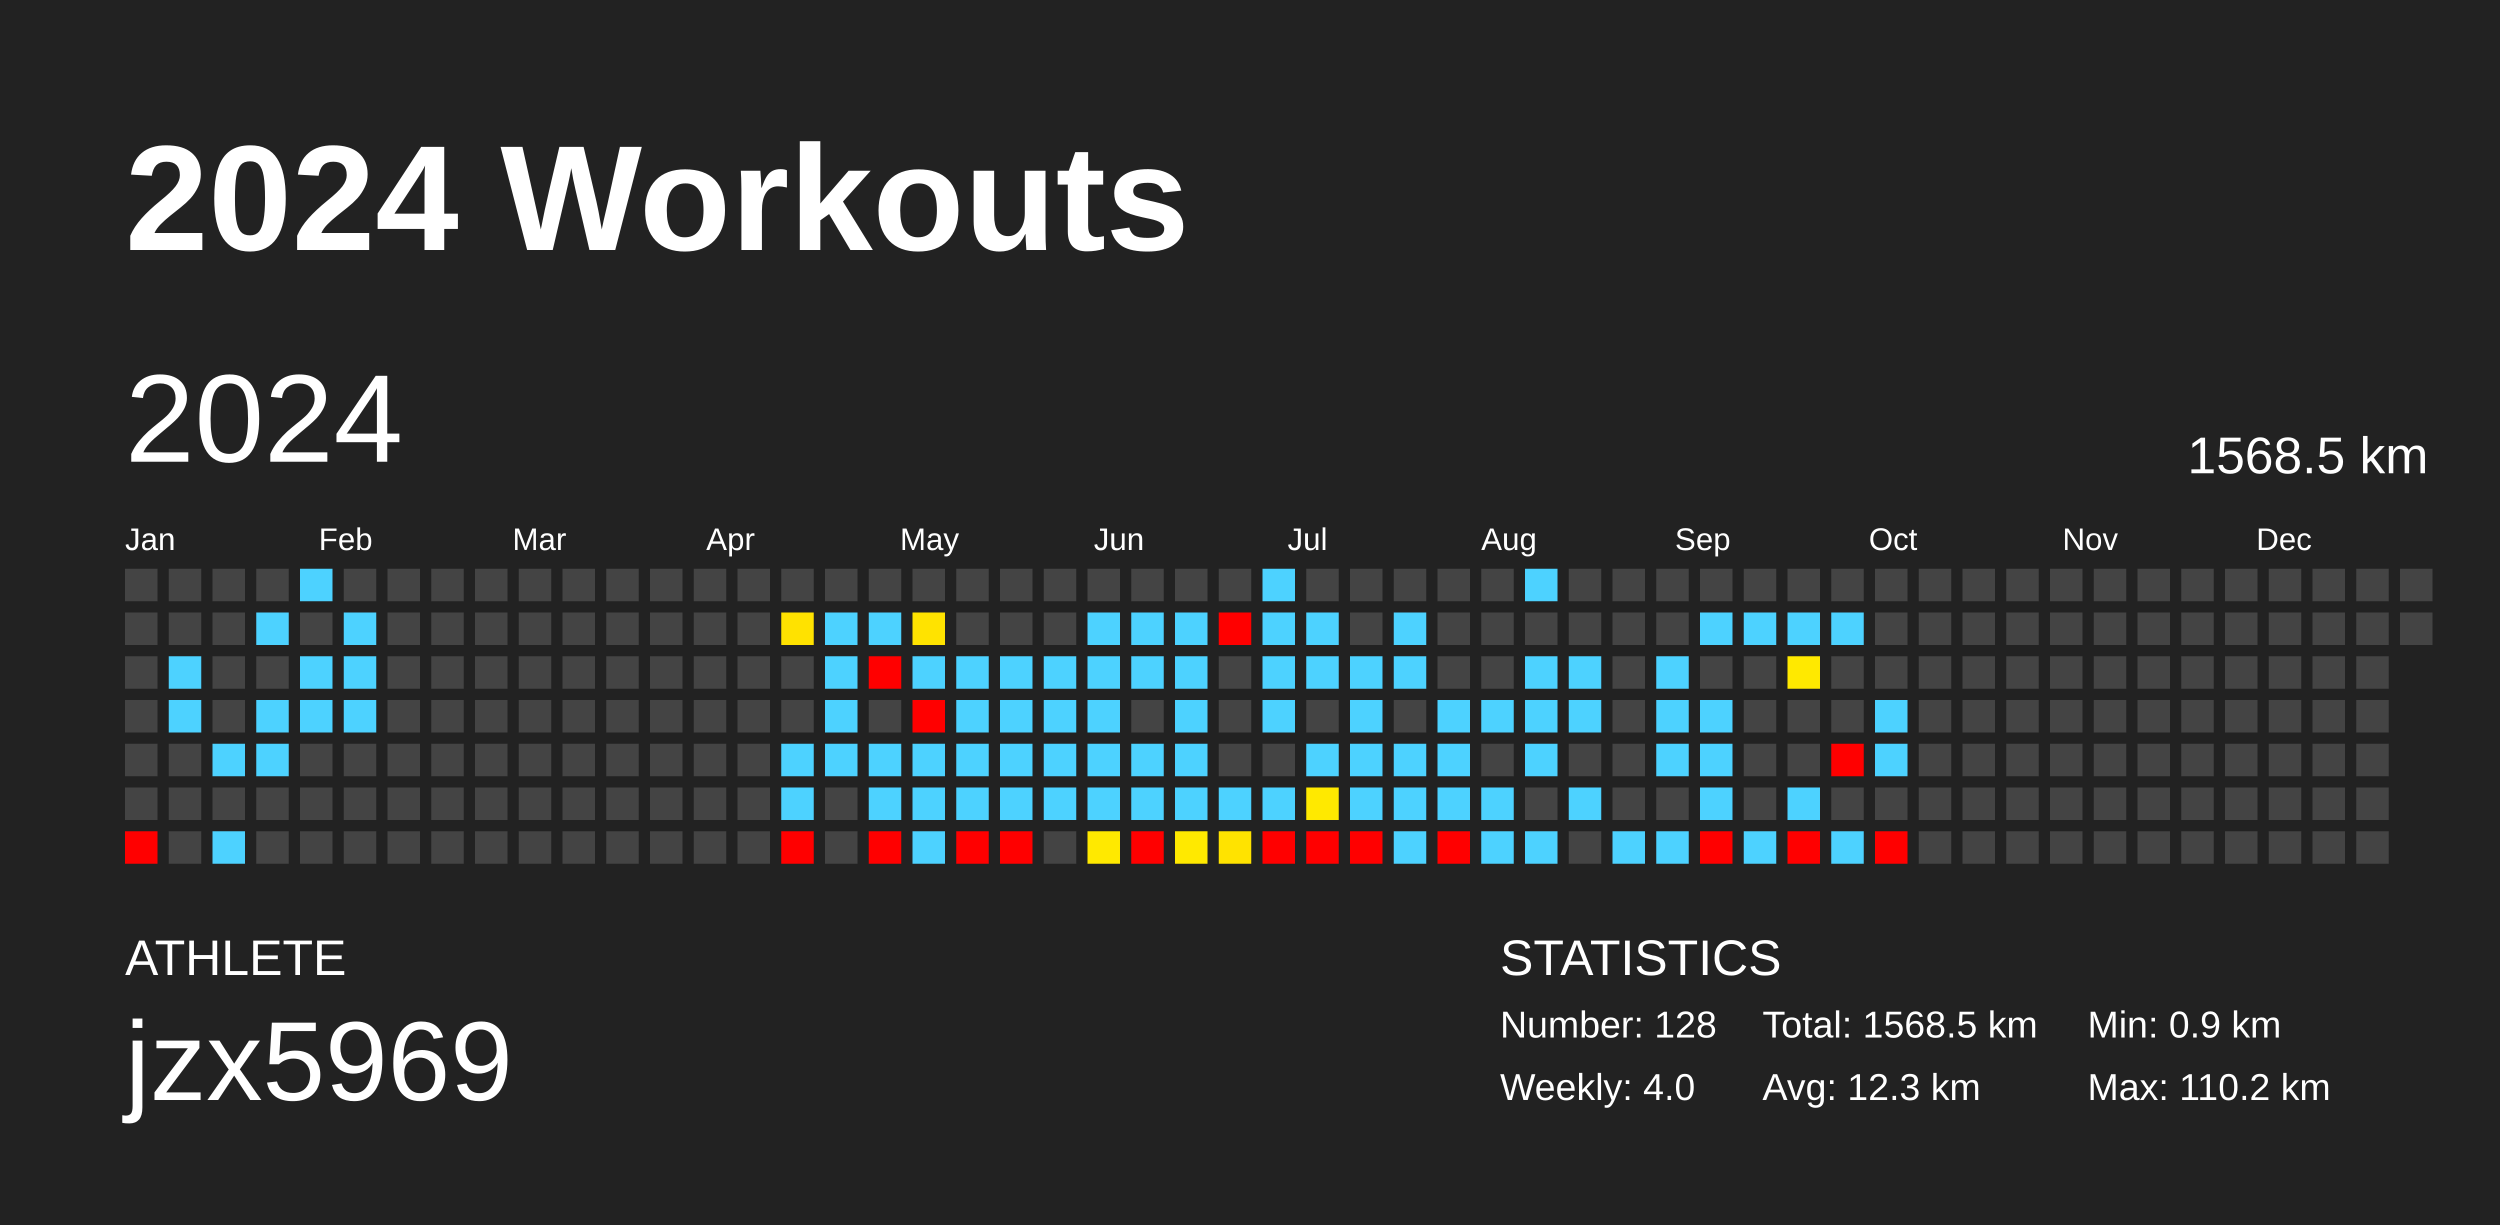
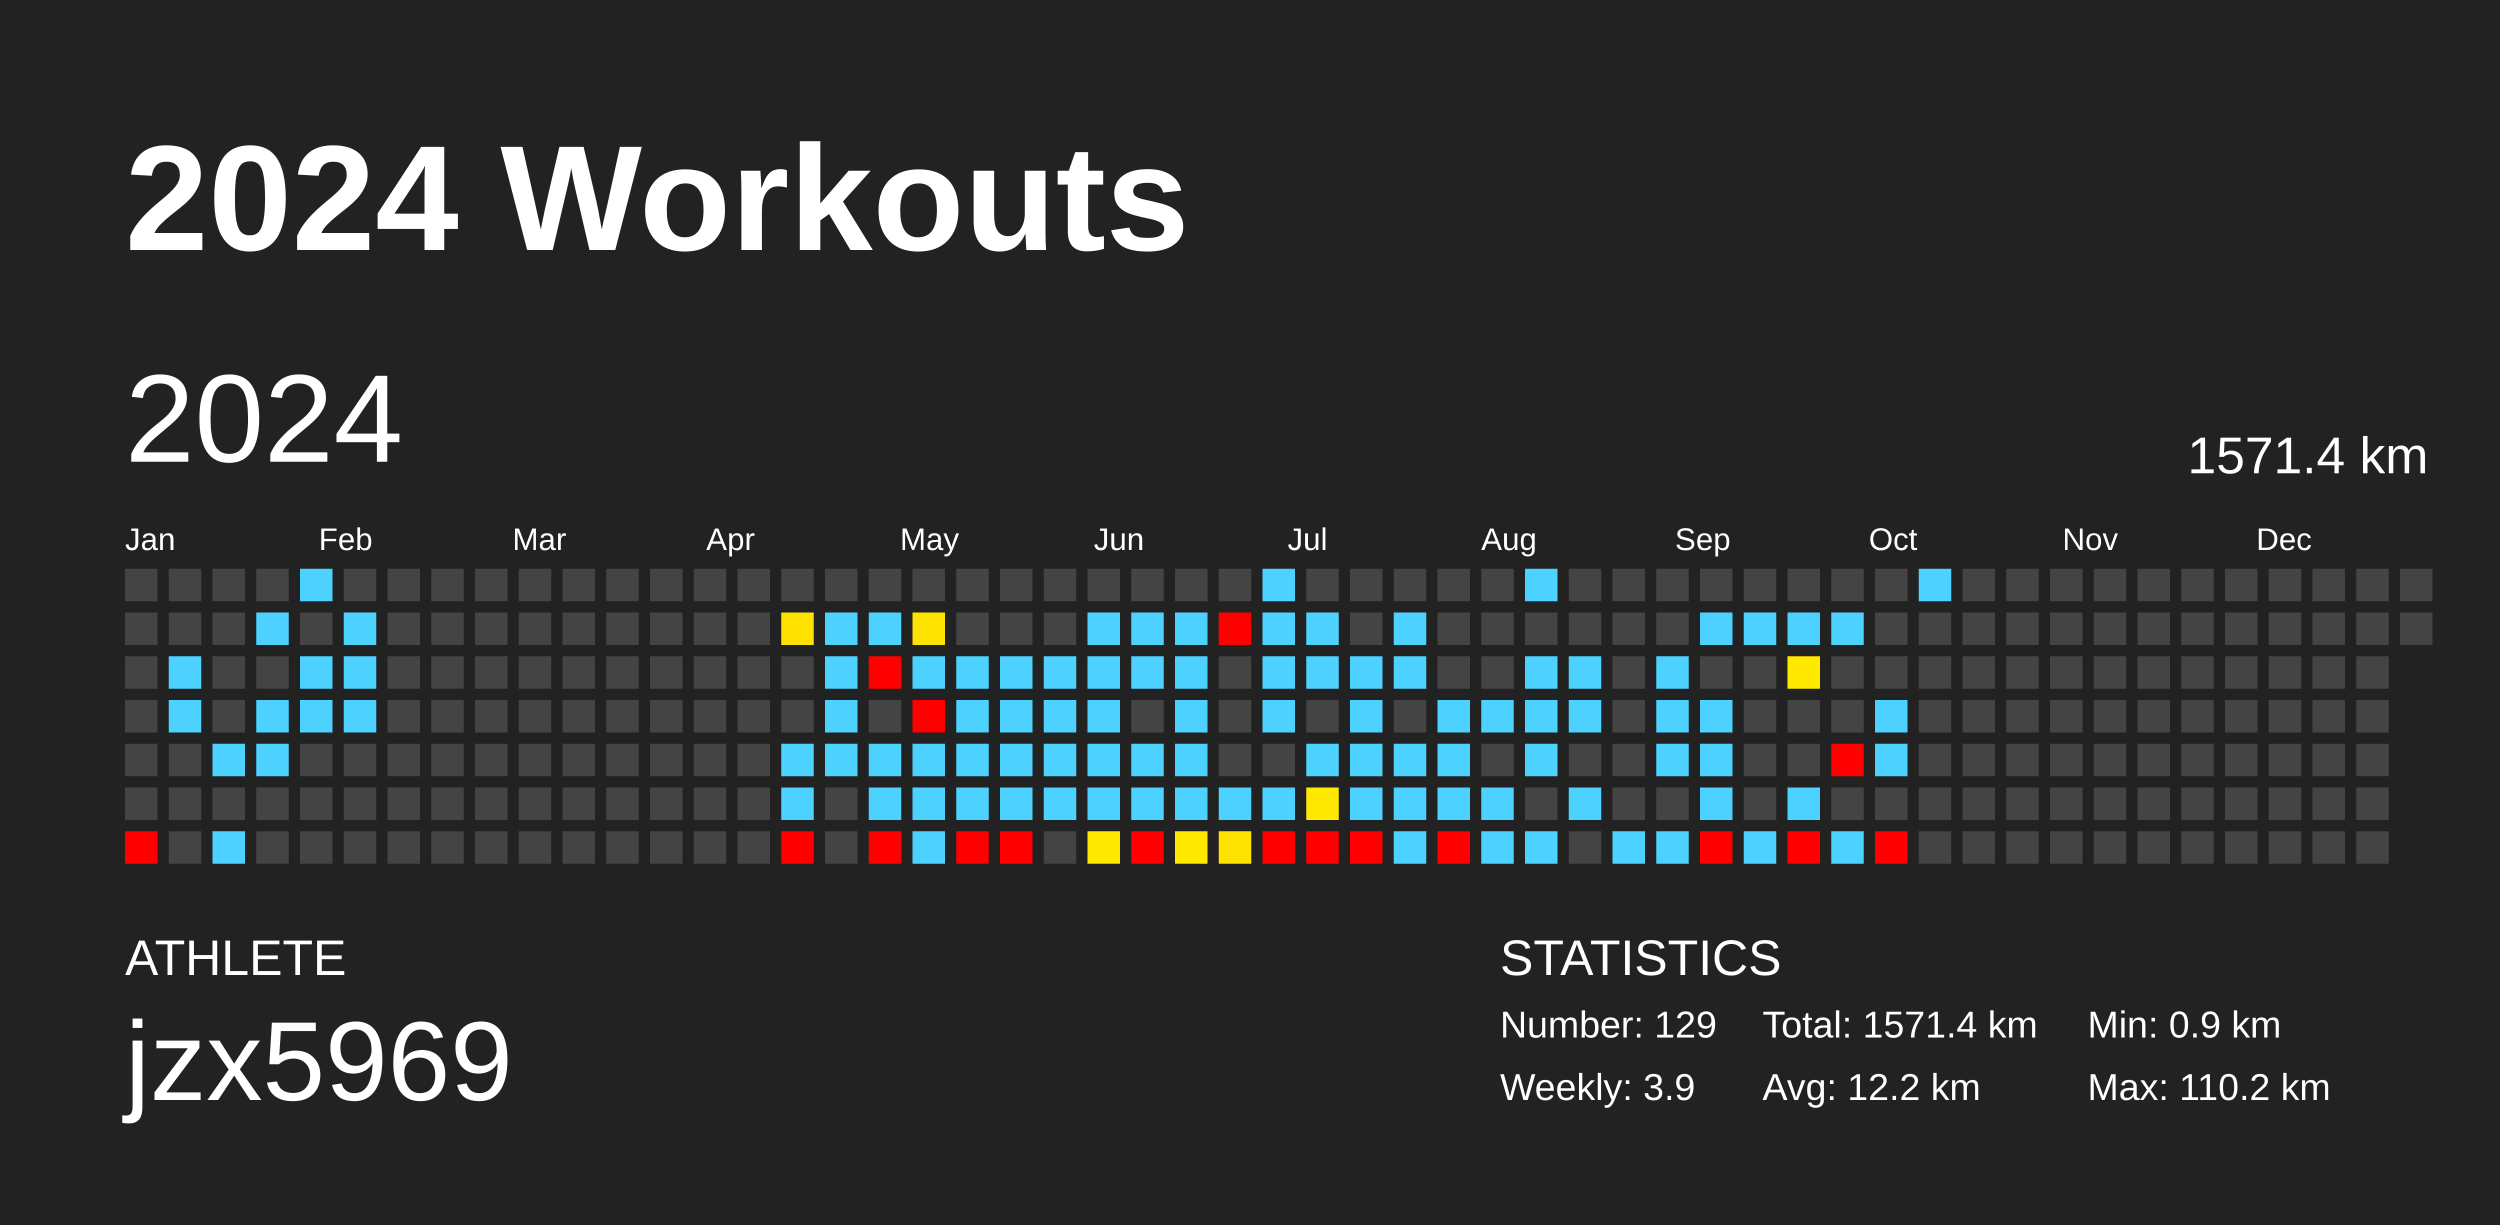
<svg xmlns="http://www.w3.org/2000/svg" baseProfile="full" height="98mm" version="1.1" viewBox="0,0,200,98" width="200mm">
  <defs />
  <rect fill="#222222" height="98" width="200" x="0" y="0" />
  <text fill="#FFFFFF" style="font-size:12px; font-family:Arial; font-weight:bold;" x="10" y="20">2024 Workouts</text>
  <text fill="#FFFFFF" style="font-size:4px; font-family:Arial" x="10" y="78">ATHLETE</text>
  <text fill="#FFFFFF" style="font-size:9px; font-family:Arial" x="10" y="88">jzx5969</text>
  <text fill="#FFFFFF" style="font-size:4px; font-family:Arial" x="120" y="78">STATISTICS</text>
-   <text fill="#FFFFFF" style="font-size:3px; font-family:Arial" x="120" y="83">Number: 128</text>
-   <text fill="#FFFFFF" style="font-size:3px; font-family:Arial" x="120" y="88">Weekly: 4.0</text>
-   <text fill="#FFFFFF" style="font-size:3px; font-family:Arial" x="141" y="83">Total: 1568.5 km</text>
-   <text fill="#FFFFFF" style="font-size:3px; font-family:Arial" x="141" y="88">Avg: 12.3 km</text>
+   <text fill="#FFFFFF" style="font-size:3px; font-family:Arial" x="120" y="83">Number: 129</text>
+   <text fill="#FFFFFF" style="font-size:3px; font-family:Arial" x="120" y="88">Weekly: 3.9</text>
+   <text fill="#FFFFFF" style="font-size:3px; font-family:Arial" x="141" y="83">Total: 1571.4 km</text>
+   <text fill="#FFFFFF" style="font-size:3px; font-family:Arial" x="141" y="88">Avg: 12.2 km</text>
  <text fill="#FFFFFF" style="font-size:3px; font-family:Arial" x="167" y="83">Min: 0.9 km</text>
  <text fill="#FFFFFF" style="font-size:3px; font-family:Arial" x="167" y="88">Max: 110.2 km</text>
  <text dominant-baseline="hanging" fill="#FFFFFF" style="font-size:10.0px; font-family:Arial;" x="10" y="30">2024</text>
-   <text dominant-baseline="hanging" fill="#FFFFFF" style="font-size:4.125px; font-family:Arial;" x="175" y="35">1568.5 km</text>
+   <text dominant-baseline="hanging" fill="#FFFFFF" style="font-size:4.125px; font-family:Arial;" x="175" y="35">1571.4 km</text>
  <text fill="#FFFFFF" style="font-size:2.5px; font-family:Arial" x="10.0" y="44">Jan</text>
  <text fill="#FFFFFF" style="font-size:2.5px; font-family:Arial" x="25.5" y="44">Feb</text>
  <text fill="#FFFFFF" style="font-size:2.5px; font-family:Arial" x="41.0" y="44">Mar</text>
  <text fill="#FFFFFF" style="font-size:2.5px; font-family:Arial" x="56.5" y="44">Apr</text>
  <text fill="#FFFFFF" style="font-size:2.5px; font-family:Arial" x="72.0" y="44">May</text>
  <text fill="#FFFFFF" style="font-size:2.5px; font-family:Arial" x="87.5" y="44">Jun</text>
  <text fill="#FFFFFF" style="font-size:2.5px; font-family:Arial" x="103.0" y="44">Jul</text>
  <text fill="#FFFFFF" style="font-size:2.5px; font-family:Arial" x="118.5" y="44">Aug</text>
  <text fill="#FFFFFF" style="font-size:2.5px; font-family:Arial" x="134.0" y="44">Sep</text>
  <text fill="#FFFFFF" style="font-size:2.5px; font-family:Arial" x="149.5" y="44">Oct</text>
  <text fill="#FFFFFF" style="font-size:2.5px; font-family:Arial" x="165.0" y="44">Nov</text>
  <text fill="#FFFFFF" style="font-size:2.5px; font-family:Arial" x="180.5" y="44">Dec</text>
  <rect fill="#444444" height="2.6" width="2.6" x="10.0" y="45.5" />
  <rect fill="#444444" height="2.6" width="2.6" x="10.0" y="49.0" />
  <rect fill="#444444" height="2.6" width="2.6" x="10.0" y="52.5" />
  <rect fill="#444444" height="2.6" width="2.6" x="10.0" y="56.0" />
  <rect fill="#444444" height="2.6" width="2.6" x="10.0" y="59.5" />
  <rect fill="#444444" height="2.6" width="2.6" x="10.0" y="63.0" />
  <rect fill="red" height="2.6" width="2.6" x="10.0" y="66.5" />
  <rect fill="#444444" height="2.6" width="2.6" x="13.5" y="45.5" />
  <rect fill="#444444" height="2.6" width="2.6" x="13.5" y="49.0" />
  <rect fill="#4dd2ff" height="2.6" width="2.6" x="13.5" y="52.5" />
  <rect fill="#4dd2ff" height="2.6" width="2.6" x="13.5" y="56.0" />
  <rect fill="#444444" height="2.6" width="2.6" x="13.5" y="59.5" />
  <rect fill="#444444" height="2.6" width="2.6" x="13.5" y="63.0" />
  <rect fill="#444444" height="2.6" width="2.6" x="13.5" y="66.5" />
  <rect fill="#444444" height="2.6" width="2.6" x="17.0" y="45.5" />
  <rect fill="#444444" height="2.6" width="2.6" x="17.0" y="49.0" />
  <rect fill="#444444" height="2.6" width="2.6" x="17.0" y="52.5" />
  <rect fill="#444444" height="2.6" width="2.6" x="17.0" y="56.0" />
  <rect fill="#4dd2ff" height="2.6" width="2.6" x="17.0" y="59.5" />
  <rect fill="#444444" height="2.6" width="2.6" x="17.0" y="63.0" />
  <rect fill="#4dd2ff" height="2.6" width="2.6" x="17.0" y="66.5" />
  <rect fill="#444444" height="2.6" width="2.6" x="20.5" y="45.5" />
  <rect fill="#4dd2ff" height="2.6" width="2.6" x="20.5" y="49.0" />
  <rect fill="#444444" height="2.6" width="2.6" x="20.5" y="52.5" />
  <rect fill="#4dd2ff" height="2.6" width="2.6" x="20.5" y="56.0" />
  <rect fill="#4dd2ff" height="2.6" width="2.6" x="20.5" y="59.5" />
  <rect fill="#444444" height="2.6" width="2.6" x="20.5" y="63.0" />
  <rect fill="#444444" height="2.6" width="2.6" x="20.5" y="66.5" />
  <rect fill="#4dd2ff" height="2.6" width="2.6" x="24.0" y="45.5" />
  <rect fill="#444444" height="2.6" width="2.6" x="24.0" y="49.0" />
  <rect fill="#4dd2ff" height="2.6" width="2.6" x="24.0" y="52.5" />
  <rect fill="#4dd2ff" height="2.6" width="2.6" x="24.0" y="56.0" />
  <rect fill="#444444" height="2.6" width="2.6" x="24.0" y="59.5" />
  <rect fill="#444444" height="2.6" width="2.6" x="24.0" y="63.0" />
  <rect fill="#444444" height="2.6" width="2.6" x="24.0" y="66.5" />
  <rect fill="#444444" height="2.6" width="2.6" x="27.5" y="45.5" />
  <rect fill="#4dd2ff" height="2.6" width="2.6" x="27.5" y="49.0" />
  <rect fill="#4dd2ff" height="2.6" width="2.6" x="27.5" y="52.5" />
  <rect fill="#4dd2ff" height="2.6" width="2.6" x="27.5" y="56.0" />
  <rect fill="#444444" height="2.6" width="2.6" x="27.5" y="59.5" />
  <rect fill="#444444" height="2.6" width="2.6" x="27.5" y="63.0" />
  <rect fill="#444444" height="2.6" width="2.6" x="27.5" y="66.5" />
  <rect fill="#444444" height="2.6" width="2.6" x="31.0" y="45.5" />
  <rect fill="#444444" height="2.6" width="2.6" x="31.0" y="49.0" />
  <rect fill="#444444" height="2.6" width="2.6" x="31.0" y="52.5" />
  <rect fill="#444444" height="2.6" width="2.6" x="31.0" y="56.0" />
  <rect fill="#444444" height="2.6" width="2.6" x="31.0" y="59.5" />
  <rect fill="#444444" height="2.6" width="2.6" x="31.0" y="63.0" />
  <rect fill="#444444" height="2.6" width="2.6" x="31.0" y="66.5" />
  <rect fill="#444444" height="2.6" width="2.6" x="34.5" y="45.5" />
  <rect fill="#444444" height="2.6" width="2.6" x="34.5" y="49.0" />
  <rect fill="#444444" height="2.6" width="2.6" x="34.5" y="52.5" />
  <rect fill="#444444" height="2.6" width="2.6" x="34.5" y="56.0" />
  <rect fill="#444444" height="2.6" width="2.6" x="34.5" y="59.5" />
  <rect fill="#444444" height="2.6" width="2.6" x="34.5" y="63.0" />
  <rect fill="#444444" height="2.6" width="2.6" x="34.5" y="66.5" />
  <rect fill="#444444" height="2.6" width="2.6" x="38.0" y="45.5" />
  <rect fill="#444444" height="2.6" width="2.6" x="38.0" y="49.0" />
  <rect fill="#444444" height="2.6" width="2.6" x="38.0" y="52.5" />
  <rect fill="#444444" height="2.6" width="2.6" x="38.0" y="56.0" />
  <rect fill="#444444" height="2.6" width="2.6" x="38.0" y="59.5" />
  <rect fill="#444444" height="2.6" width="2.6" x="38.0" y="63.0" />
  <rect fill="#444444" height="2.6" width="2.6" x="38.0" y="66.5" />
  <rect fill="#444444" height="2.6" width="2.6" x="41.5" y="45.5" />
  <rect fill="#444444" height="2.6" width="2.6" x="41.5" y="49.0" />
  <rect fill="#444444" height="2.6" width="2.6" x="41.5" y="52.5" />
  <rect fill="#444444" height="2.6" width="2.6" x="41.5" y="56.0" />
  <rect fill="#444444" height="2.6" width="2.6" x="41.5" y="59.5" />
  <rect fill="#444444" height="2.6" width="2.6" x="41.5" y="63.0" />
  <rect fill="#444444" height="2.6" width="2.6" x="41.5" y="66.5" />
  <rect fill="#444444" height="2.6" width="2.6" x="45.0" y="45.5" />
  <rect fill="#444444" height="2.6" width="2.6" x="45.0" y="49.0" />
  <rect fill="#444444" height="2.6" width="2.6" x="45.0" y="52.5" />
  <rect fill="#444444" height="2.6" width="2.6" x="45.0" y="56.0" />
  <rect fill="#444444" height="2.6" width="2.6" x="45.0" y="59.5" />
  <rect fill="#444444" height="2.6" width="2.6" x="45.0" y="63.0" />
  <rect fill="#444444" height="2.6" width="2.6" x="45.0" y="66.5" />
  <rect fill="#444444" height="2.6" width="2.6" x="48.5" y="45.5" />
  <rect fill="#444444" height="2.6" width="2.6" x="48.5" y="49.0" />
  <rect fill="#444444" height="2.6" width="2.6" x="48.5" y="52.5" />
  <rect fill="#444444" height="2.6" width="2.6" x="48.5" y="56.0" />
  <rect fill="#444444" height="2.6" width="2.6" x="48.5" y="59.5" />
  <rect fill="#444444" height="2.6" width="2.6" x="48.5" y="63.0" />
  <rect fill="#444444" height="2.6" width="2.6" x="48.5" y="66.5" />
  <rect fill="#444444" height="2.6" width="2.6" x="52.0" y="45.5" />
  <rect fill="#444444" height="2.6" width="2.6" x="52.0" y="49.0" />
  <rect fill="#444444" height="2.6" width="2.6" x="52.0" y="52.5" />
  <rect fill="#444444" height="2.6" width="2.6" x="52.0" y="56.0" />
  <rect fill="#444444" height="2.6" width="2.6" x="52.0" y="59.5" />
  <rect fill="#444444" height="2.6" width="2.6" x="52.0" y="63.0" />
  <rect fill="#444444" height="2.6" width="2.6" x="52.0" y="66.5" />
  <rect fill="#444444" height="2.6" width="2.6" x="55.5" y="45.5" />
  <rect fill="#444444" height="2.6" width="2.6" x="55.5" y="49.0" />
  <rect fill="#444444" height="2.6" width="2.6" x="55.5" y="52.5" />
  <rect fill="#444444" height="2.6" width="2.6" x="55.5" y="56.0" />
  <rect fill="#444444" height="2.6" width="2.6" x="55.5" y="59.5" />
  <rect fill="#444444" height="2.6" width="2.6" x="55.5" y="63.0" />
  <rect fill="#444444" height="2.6" width="2.6" x="55.5" y="66.5" />
  <rect fill="#444444" height="2.6" width="2.6" x="59.0" y="45.5" />
  <rect fill="#444444" height="2.6" width="2.6" x="59.0" y="49.0" />
  <rect fill="#444444" height="2.6" width="2.6" x="59.0" y="52.5" />
  <rect fill="#444444" height="2.6" width="2.6" x="59.0" y="56.0" />
  <rect fill="#444444" height="2.6" width="2.6" x="59.0" y="59.5" />
  <rect fill="#444444" height="2.6" width="2.6" x="59.0" y="63.0" />
  <rect fill="#444444" height="2.6" width="2.6" x="59.0" y="66.5" />
  <rect fill="#444444" height="2.6" width="2.6" x="62.5" y="45.5" />
  <rect fill="#ffe200" height="2.6" width="2.6" x="62.5" y="49.0" />
  <rect fill="#444444" height="2.6" width="2.6" x="62.5" y="52.5" />
  <rect fill="#444444" height="2.6" width="2.6" x="62.5" y="56.0" />
  <rect fill="#4dd2ff" height="2.6" width="2.6" x="62.5" y="59.5" />
  <rect fill="#4dd2ff" height="2.6" width="2.6" x="62.5" y="63.0" />
  <rect fill="red" height="2.6" width="2.6" x="62.5" y="66.5" />
  <rect fill="#444444" height="2.6" width="2.6" x="66.0" y="45.5" />
  <rect fill="#4dd2ff" height="2.6" width="2.6" x="66.0" y="49.0" />
  <rect fill="#4dd2ff" height="2.6" width="2.6" x="66.0" y="52.5" />
  <rect fill="#4dd2ff" height="2.6" width="2.6" x="66.0" y="56.0" />
  <rect fill="#4dd2ff" height="2.6" width="2.6" x="66.0" y="59.5" />
  <rect fill="#444444" height="2.6" width="2.6" x="66.0" y="63.0" />
  <rect fill="#444444" height="2.6" width="2.6" x="66.0" y="66.5" />
  <rect fill="#444444" height="2.6" width="2.6" x="69.5" y="45.5" />
  <rect fill="#4dd2ff" height="2.6" width="2.6" x="69.5" y="49.0" />
  <rect fill="red" height="2.6" width="2.6" x="69.5" y="52.5" />
  <rect fill="#444444" height="2.6" width="2.6" x="69.5" y="56.0" />
  <rect fill="#4dd2ff" height="2.6" width="2.6" x="69.5" y="59.5" />
  <rect fill="#4dd2ff" height="2.6" width="2.6" x="69.5" y="63.0" />
  <rect fill="red" height="2.6" width="2.6" x="69.5" y="66.5" />
  <rect fill="#444444" height="2.6" width="2.6" x="73.0" y="45.5" />
  <rect fill="#ffe300" height="2.6" width="2.6" x="73.0" y="49.0" />
  <rect fill="#4dd2ff" height="2.6" width="2.6" x="73.0" y="52.5" />
  <rect fill="red" height="2.6" width="2.6" x="73.0" y="56.0" />
  <rect fill="#4dd2ff" height="2.6" width="2.6" x="73.0" y="59.5" />
  <rect fill="#4dd2ff" height="2.6" width="2.6" x="73.0" y="63.0" />
  <rect fill="#4dd2ff" height="2.6" width="2.6" x="73.0" y="66.5" />
  <rect fill="#444444" height="2.6" width="2.6" x="76.5" y="45.5" />
  <rect fill="#444444" height="2.6" width="2.6" x="76.5" y="49.0" />
  <rect fill="#4dd2ff" height="2.6" width="2.6" x="76.5" y="52.5" />
  <rect fill="#4dd2ff" height="2.6" width="2.6" x="76.5" y="56.0" />
  <rect fill="#4dd2ff" height="2.6" width="2.6" x="76.5" y="59.5" />
  <rect fill="#4dd2ff" height="2.6" width="2.6" x="76.5" y="63.0" />
  <rect fill="red" height="2.6" width="2.6" x="76.5" y="66.5" />
  <rect fill="#444444" height="2.6" width="2.6" x="80.0" y="45.5" />
  <rect fill="#444444" height="2.6" width="2.6" x="80.0" y="49.0" />
  <rect fill="#4dd2ff" height="2.6" width="2.6" x="80.0" y="52.5" />
  <rect fill="#4dd2ff" height="2.6" width="2.6" x="80.0" y="56.0" />
  <rect fill="#4dd2ff" height="2.6" width="2.6" x="80.0" y="59.5" />
  <rect fill="#4dd2ff" height="2.6" width="2.6" x="80.0" y="63.0" />
  <rect fill="red" height="2.6" width="2.6" x="80.0" y="66.5" />
  <rect fill="#444444" height="2.6" width="2.6" x="83.5" y="45.5" />
  <rect fill="#444444" height="2.6" width="2.6" x="83.5" y="49.0" />
  <rect fill="#4dd2ff" height="2.6" width="2.6" x="83.5" y="52.5" />
  <rect fill="#4dd2ff" height="2.6" width="2.6" x="83.5" y="56.0" />
  <rect fill="#4dd2ff" height="2.6" width="2.6" x="83.5" y="59.5" />
  <rect fill="#4dd2ff" height="2.6" width="2.6" x="83.5" y="63.0" />
  <rect fill="#444444" height="2.6" width="2.6" x="83.5" y="66.5" />
  <rect fill="#444444" height="2.6" width="2.6" x="87.0" y="45.5" />
  <rect fill="#4dd2ff" height="2.6" width="2.6" x="87.0" y="49.0" />
  <rect fill="#4dd2ff" height="2.6" width="2.6" x="87.0" y="52.5" />
  <rect fill="#4dd2ff" height="2.6" width="2.6" x="87.0" y="56.0" />
  <rect fill="#4dd2ff" height="2.6" width="2.6" x="87.0" y="59.5" />
  <rect fill="#4dd2ff" height="2.6" width="2.6" x="87.0" y="63.0" />
  <rect fill="#ffe900" height="2.6" width="2.6" x="87.0" y="66.5" />
  <rect fill="#444444" height="2.6" width="2.6" x="90.5" y="45.5" />
  <rect fill="#4dd2ff" height="2.6" width="2.6" x="90.5" y="49.0" />
  <rect fill="#4dd2ff" height="2.6" width="2.6" x="90.5" y="52.5" />
  <rect fill="#444444" height="2.6" width="2.6" x="90.5" y="56.0" />
  <rect fill="#4dd2ff" height="2.6" width="2.6" x="90.5" y="59.5" />
  <rect fill="#4dd2ff" height="2.6" width="2.6" x="90.5" y="63.0" />
  <rect fill="red" height="2.6" width="2.6" x="90.5" y="66.5" />
  <rect fill="#444444" height="2.6" width="2.6" x="94.0" y="45.5" />
  <rect fill="#4dd2ff" height="2.6" width="2.6" x="94.0" y="49.0" />
  <rect fill="#4dd2ff" height="2.6" width="2.6" x="94.0" y="52.5" />
  <rect fill="#4dd2ff" height="2.6" width="2.6" x="94.0" y="56.0" />
  <rect fill="#4dd2ff" height="2.6" width="2.6" x="94.0" y="59.5" />
  <rect fill="#4dd2ff" height="2.6" width="2.6" x="94.0" y="63.0" />
  <rect fill="#ffe900" height="2.6" width="2.6" x="94.0" y="66.5" />
  <rect fill="#444444" height="2.6" width="2.6" x="97.5" y="45.5" />
  <rect fill="red" height="2.6" width="2.6" x="97.5" y="49.0" />
  <rect fill="#444444" height="2.6" width="2.6" x="97.5" y="52.5" />
  <rect fill="#444444" height="2.6" width="2.6" x="97.5" y="56.0" />
  <rect fill="#444444" height="2.6" width="2.6" x="97.5" y="59.5" />
  <rect fill="#4dd2ff" height="2.6" width="2.6" x="97.5" y="63.0" />
  <rect fill="#ffe300" height="2.6" width="2.6" x="97.5" y="66.5" />
  <rect fill="#4dd2ff" height="2.6" width="2.6" x="101.0" y="45.5" />
  <rect fill="#4dd2ff" height="2.6" width="2.6" x="101.0" y="49.0" />
  <rect fill="#4dd2ff" height="2.6" width="2.6" x="101.0" y="52.5" />
  <rect fill="#4dd2ff" height="2.6" width="2.6" x="101.0" y="56.0" />
  <rect fill="#444444" height="2.6" width="2.6" x="101.0" y="59.5" />
  <rect fill="#4dd2ff" height="2.6" width="2.6" x="101.0" y="63.0" />
  <rect fill="red" height="2.6" width="2.6" x="101.0" y="66.5" />
  <rect fill="#444444" height="2.6" width="2.6" x="104.5" y="45.5" />
  <rect fill="#4dd2ff" height="2.6" width="2.6" x="104.5" y="49.0" />
  <rect fill="#4dd2ff" height="2.6" width="2.6" x="104.5" y="52.5" />
  <rect fill="#444444" height="2.6" width="2.6" x="104.5" y="56.0" />
  <rect fill="#4dd2ff" height="2.6" width="2.6" x="104.5" y="59.5" />
  <rect fill="#ffe900" height="2.6" width="2.6" x="104.5" y="63.0" />
  <rect fill="red" height="2.6" width="2.6" x="104.5" y="66.5" />
  <rect fill="#444444" height="2.6" width="2.6" x="108.0" y="45.5" />
  <rect fill="#444444" height="2.6" width="2.6" x="108.0" y="49.0" />
  <rect fill="#4dd2ff" height="2.6" width="2.6" x="108.0" y="52.5" />
  <rect fill="#4dd2ff" height="2.6" width="2.6" x="108.0" y="56.0" />
  <rect fill="#4dd2ff" height="2.6" width="2.6" x="108.0" y="59.5" />
  <rect fill="#4dd2ff" height="2.6" width="2.6" x="108.0" y="63.0" />
  <rect fill="red" height="2.6" width="2.6" x="108.0" y="66.5" />
  <rect fill="#444444" height="2.6" width="2.6" x="111.5" y="45.5" />
  <rect fill="#4dd2ff" height="2.6" width="2.6" x="111.5" y="49.0" />
  <rect fill="#4dd2ff" height="2.6" width="2.6" x="111.5" y="52.5" />
  <rect fill="#444444" height="2.6" width="2.6" x="111.5" y="56.0" />
  <rect fill="#4dd2ff" height="2.6" width="2.6" x="111.5" y="59.5" />
  <rect fill="#4dd2ff" height="2.6" width="2.6" x="111.5" y="63.0" />
  <rect fill="#4dd2ff" height="2.6" width="2.6" x="111.5" y="66.5" />
  <rect fill="#444444" height="2.6" width="2.6" x="115.0" y="45.5" />
  <rect fill="#444444" height="2.6" width="2.6" x="115.0" y="49.0" />
  <rect fill="#444444" height="2.6" width="2.6" x="115.0" y="52.5" />
  <rect fill="#4dd2ff" height="2.6" width="2.6" x="115.0" y="56.0" />
  <rect fill="#4dd2ff" height="2.6" width="2.6" x="115.0" y="59.5" />
  <rect fill="#4dd2ff" height="2.6" width="2.6" x="115.0" y="63.0" />
  <rect fill="red" height="2.6" width="2.6" x="115.0" y="66.5" />
  <rect fill="#444444" height="2.6" width="2.6" x="118.5" y="45.5" />
  <rect fill="#444444" height="2.6" width="2.6" x="118.5" y="49.0" />
  <rect fill="#444444" height="2.6" width="2.6" x="118.5" y="52.5" />
  <rect fill="#4dd2ff" height="2.6" width="2.6" x="118.5" y="56.0" />
  <rect fill="#444444" height="2.6" width="2.6" x="118.5" y="59.5" />
  <rect fill="#4dd2ff" height="2.6" width="2.6" x="118.5" y="63.0" />
  <rect fill="#4dd2ff" height="2.6" width="2.6" x="118.5" y="66.5" />
  <rect fill="#4dd2ff" height="2.6" width="2.6" x="122.0" y="45.5" />
  <rect fill="#444444" height="2.6" width="2.6" x="122.0" y="49.0" />
  <rect fill="#4dd2ff" height="2.6" width="2.6" x="122.0" y="52.5" />
  <rect fill="#4dd2ff" height="2.6" width="2.6" x="122.0" y="56.0" />
  <rect fill="#4dd2ff" height="2.6" width="2.6" x="122.0" y="59.5" />
  <rect fill="#444444" height="2.6" width="2.6" x="122.0" y="63.0" />
  <rect fill="#4dd2ff" height="2.6" width="2.6" x="122.0" y="66.5" />
  <rect fill="#444444" height="2.6" width="2.6" x="125.5" y="45.5" />
  <rect fill="#444444" height="2.6" width="2.6" x="125.5" y="49.0" />
  <rect fill="#4dd2ff" height="2.6" width="2.6" x="125.5" y="52.5" />
  <rect fill="#4dd2ff" height="2.6" width="2.6" x="125.5" y="56.0" />
  <rect fill="#444444" height="2.6" width="2.6" x="125.5" y="59.5" />
  <rect fill="#4dd2ff" height="2.6" width="2.6" x="125.5" y="63.0" />
  <rect fill="#444444" height="2.6" width="2.6" x="125.5" y="66.5" />
  <rect fill="#444444" height="2.6" width="2.6" x="129.0" y="45.5" />
  <rect fill="#444444" height="2.6" width="2.6" x="129.0" y="49.0" />
  <rect fill="#444444" height="2.6" width="2.6" x="129.0" y="52.5" />
  <rect fill="#444444" height="2.6" width="2.6" x="129.0" y="56.0" />
  <rect fill="#444444" height="2.6" width="2.6" x="129.0" y="59.5" />
  <rect fill="#444444" height="2.6" width="2.6" x="129.0" y="63.0" />
  <rect fill="#4dd2ff" height="2.6" width="2.6" x="129.0" y="66.5" />
  <rect fill="#444444" height="2.6" width="2.6" x="132.5" y="45.5" />
  <rect fill="#444444" height="2.6" width="2.6" x="132.5" y="49.0" />
  <rect fill="#4dd2ff" height="2.6" width="2.6" x="132.5" y="52.5" />
  <rect fill="#4dd2ff" height="2.6" width="2.6" x="132.5" y="56.0" />
  <rect fill="#4dd2ff" height="2.6" width="2.6" x="132.5" y="59.5" />
  <rect fill="#444444" height="2.6" width="2.6" x="132.5" y="63.0" />
  <rect fill="#4dd2ff" height="2.6" width="2.6" x="132.5" y="66.5" />
  <rect fill="#444444" height="2.6" width="2.6" x="136.0" y="45.5" />
  <rect fill="#4dd2ff" height="2.6" width="2.6" x="136.0" y="49.0" />
  <rect fill="#444444" height="2.6" width="2.6" x="136.0" y="52.5" />
  <rect fill="#4dd2ff" height="2.6" width="2.6" x="136.0" y="56.0" />
  <rect fill="#4dd2ff" height="2.6" width="2.6" x="136.0" y="59.5" />
  <rect fill="#4dd2ff" height="2.6" width="2.6" x="136.0" y="63.0" />
  <rect fill="red" height="2.6" width="2.6" x="136.0" y="66.5" />
  <rect fill="#444444" height="2.6" width="2.6" x="139.5" y="45.5" />
  <rect fill="#4dd2ff" height="2.6" width="2.6" x="139.5" y="49.0" />
  <rect fill="#444444" height="2.6" width="2.6" x="139.5" y="52.5" />
  <rect fill="#444444" height="2.6" width="2.6" x="139.5" y="56.0" />
  <rect fill="#444444" height="2.6" width="2.6" x="139.5" y="59.5" />
  <rect fill="#444444" height="2.6" width="2.6" x="139.5" y="63.0" />
  <rect fill="#4dd2ff" height="2.6" width="2.6" x="139.5" y="66.5" />
  <rect fill="#444444" height="2.6" width="2.6" x="143.0" y="45.5" />
  <rect fill="#4dd2ff" height="2.6" width="2.6" x="143.0" y="49.0" />
  <rect fill="#ffe900" height="2.6" width="2.6" x="143.0" y="52.5" />
  <rect fill="#444444" height="2.6" width="2.6" x="143.0" y="56.0" />
  <rect fill="#444444" height="2.6" width="2.6" x="143.0" y="59.5" />
  <rect fill="#4dd2ff" height="2.6" width="2.6" x="143.0" y="63.0" />
  <rect fill="red" height="2.6" width="2.6" x="143.0" y="66.5" />
  <rect fill="#444444" height="2.6" width="2.6" x="146.5" y="45.5" />
  <rect fill="#4dd2ff" height="2.6" width="2.6" x="146.5" y="49.0" />
  <rect fill="#444444" height="2.6" width="2.6" x="146.5" y="52.5" />
  <rect fill="#444444" height="2.6" width="2.6" x="146.5" y="56.0" />
  <rect fill="red" height="2.6" width="2.6" x="146.5" y="59.5" />
  <rect fill="#444444" height="2.6" width="2.6" x="146.5" y="63.0" />
  <rect fill="#4dd2ff" height="2.6" width="2.6" x="146.5" y="66.5" />
  <rect fill="#444444" height="2.6" width="2.6" x="150.0" y="45.5" />
  <rect fill="#444444" height="2.6" width="2.6" x="150.0" y="49.0" />
  <rect fill="#444444" height="2.6" width="2.6" x="150.0" y="52.5" />
  <rect fill="#4dd2ff" height="2.6" width="2.6" x="150.0" y="56.0" />
  <rect fill="#4dd2ff" height="2.6" width="2.6" x="150.0" y="59.5" />
  <rect fill="#444444" height="2.6" width="2.6" x="150.0" y="63.0" />
  <rect fill="red" height="2.6" width="2.6" x="150.0" y="66.5" />
-   <rect fill="#444444" height="2.6" width="2.6" x="153.5" y="45.5" />
+   <rect fill="#4dd2ff" height="2.6" width="2.6" x="153.5" y="45.5" />
  <rect fill="#444444" height="2.6" width="2.6" x="153.5" y="49.0" />
  <rect fill="#444444" height="2.6" width="2.6" x="153.5" y="52.5" />
  <rect fill="#444444" height="2.6" width="2.6" x="153.5" y="56.0" />
  <rect fill="#444444" height="2.6" width="2.6" x="153.5" y="59.5" />
  <rect fill="#444444" height="2.6" width="2.6" x="153.5" y="63.0" />
  <rect fill="#444444" height="2.6" width="2.6" x="153.5" y="66.5" />
  <rect fill="#444444" height="2.6" width="2.6" x="157.0" y="45.5" />
  <rect fill="#444444" height="2.6" width="2.6" x="157.0" y="49.0" />
  <rect fill="#444444" height="2.6" width="2.6" x="157.0" y="52.5" />
  <rect fill="#444444" height="2.6" width="2.6" x="157.0" y="56.0" />
  <rect fill="#444444" height="2.6" width="2.6" x="157.0" y="59.5" />
  <rect fill="#444444" height="2.6" width="2.6" x="157.0" y="63.0" />
  <rect fill="#444444" height="2.6" width="2.6" x="157.0" y="66.5" />
  <rect fill="#444444" height="2.6" width="2.6" x="160.5" y="45.5" />
  <rect fill="#444444" height="2.6" width="2.6" x="160.5" y="49.0" />
  <rect fill="#444444" height="2.6" width="2.6" x="160.5" y="52.5" />
  <rect fill="#444444" height="2.6" width="2.6" x="160.5" y="56.0" />
  <rect fill="#444444" height="2.6" width="2.6" x="160.5" y="59.5" />
  <rect fill="#444444" height="2.6" width="2.6" x="160.5" y="63.0" />
  <rect fill="#444444" height="2.6" width="2.6" x="160.5" y="66.5" />
  <rect fill="#444444" height="2.6" width="2.6" x="164.0" y="45.5" />
  <rect fill="#444444" height="2.6" width="2.6" x="164.0" y="49.0" />
  <rect fill="#444444" height="2.6" width="2.6" x="164.0" y="52.5" />
  <rect fill="#444444" height="2.6" width="2.6" x="164.0" y="56.0" />
  <rect fill="#444444" height="2.6" width="2.6" x="164.0" y="59.5" />
  <rect fill="#444444" height="2.6" width="2.6" x="164.0" y="63.0" />
  <rect fill="#444444" height="2.6" width="2.6" x="164.0" y="66.5" />
  <rect fill="#444444" height="2.6" width="2.6" x="167.5" y="45.5" />
  <rect fill="#444444" height="2.6" width="2.6" x="167.5" y="49.0" />
  <rect fill="#444444" height="2.6" width="2.6" x="167.5" y="52.5" />
  <rect fill="#444444" height="2.6" width="2.6" x="167.5" y="56.0" />
  <rect fill="#444444" height="2.6" width="2.6" x="167.5" y="59.5" />
  <rect fill="#444444" height="2.6" width="2.6" x="167.5" y="63.0" />
  <rect fill="#444444" height="2.6" width="2.6" x="167.5" y="66.5" />
  <rect fill="#444444" height="2.6" width="2.6" x="171.0" y="45.5" />
  <rect fill="#444444" height="2.6" width="2.6" x="171.0" y="49.0" />
  <rect fill="#444444" height="2.6" width="2.6" x="171.0" y="52.5" />
  <rect fill="#444444" height="2.6" width="2.6" x="171.0" y="56.0" />
  <rect fill="#444444" height="2.6" width="2.6" x="171.0" y="59.5" />
  <rect fill="#444444" height="2.6" width="2.6" x="171.0" y="63.0" />
  <rect fill="#444444" height="2.6" width="2.6" x="171.0" y="66.5" />
  <rect fill="#444444" height="2.6" width="2.6" x="174.5" y="45.5" />
  <rect fill="#444444" height="2.6" width="2.6" x="174.5" y="49.0" />
  <rect fill="#444444" height="2.6" width="2.6" x="174.5" y="52.5" />
  <rect fill="#444444" height="2.6" width="2.6" x="174.5" y="56.0" />
  <rect fill="#444444" height="2.6" width="2.6" x="174.5" y="59.5" />
  <rect fill="#444444" height="2.6" width="2.6" x="174.5" y="63.0" />
  <rect fill="#444444" height="2.6" width="2.6" x="174.5" y="66.5" />
  <rect fill="#444444" height="2.6" width="2.6" x="178.0" y="45.5" />
  <rect fill="#444444" height="2.6" width="2.6" x="178.0" y="49.0" />
  <rect fill="#444444" height="2.6" width="2.6" x="178.0" y="52.5" />
  <rect fill="#444444" height="2.6" width="2.6" x="178.0" y="56.0" />
  <rect fill="#444444" height="2.6" width="2.6" x="178.0" y="59.5" />
  <rect fill="#444444" height="2.6" width="2.6" x="178.0" y="63.0" />
  <rect fill="#444444" height="2.6" width="2.6" x="178.0" y="66.5" />
  <rect fill="#444444" height="2.6" width="2.6" x="181.5" y="45.5" />
  <rect fill="#444444" height="2.6" width="2.6" x="181.5" y="49.0" />
  <rect fill="#444444" height="2.6" width="2.6" x="181.5" y="52.5" />
  <rect fill="#444444" height="2.6" width="2.6" x="181.5" y="56.0" />
  <rect fill="#444444" height="2.6" width="2.6" x="181.5" y="59.5" />
  <rect fill="#444444" height="2.6" width="2.6" x="181.5" y="63.0" />
  <rect fill="#444444" height="2.6" width="2.6" x="181.5" y="66.5" />
  <rect fill="#444444" height="2.6" width="2.6" x="185.0" y="45.5" />
  <rect fill="#444444" height="2.6" width="2.6" x="185.0" y="49.0" />
  <rect fill="#444444" height="2.6" width="2.6" x="185.0" y="52.5" />
  <rect fill="#444444" height="2.6" width="2.6" x="185.0" y="56.0" />
  <rect fill="#444444" height="2.6" width="2.6" x="185.0" y="59.5" />
  <rect fill="#444444" height="2.6" width="2.6" x="185.0" y="63.0" />
  <rect fill="#444444" height="2.6" width="2.6" x="185.0" y="66.5" />
  <rect fill="#444444" height="2.6" width="2.6" x="188.5" y="45.5" />
  <rect fill="#444444" height="2.6" width="2.6" x="188.5" y="49.0" />
  <rect fill="#444444" height="2.6" width="2.6" x="188.5" y="52.5" />
  <rect fill="#444444" height="2.6" width="2.6" x="188.5" y="56.0" />
  <rect fill="#444444" height="2.6" width="2.6" x="188.5" y="59.5" />
  <rect fill="#444444" height="2.6" width="2.6" x="188.5" y="63.0" />
  <rect fill="#444444" height="2.6" width="2.6" x="188.5" y="66.5" />
  <rect fill="#444444" height="2.6" width="2.6" x="192.0" y="45.5" />
  <rect fill="#444444" height="2.6" width="2.6" x="192.0" y="49.0" />
</svg>
